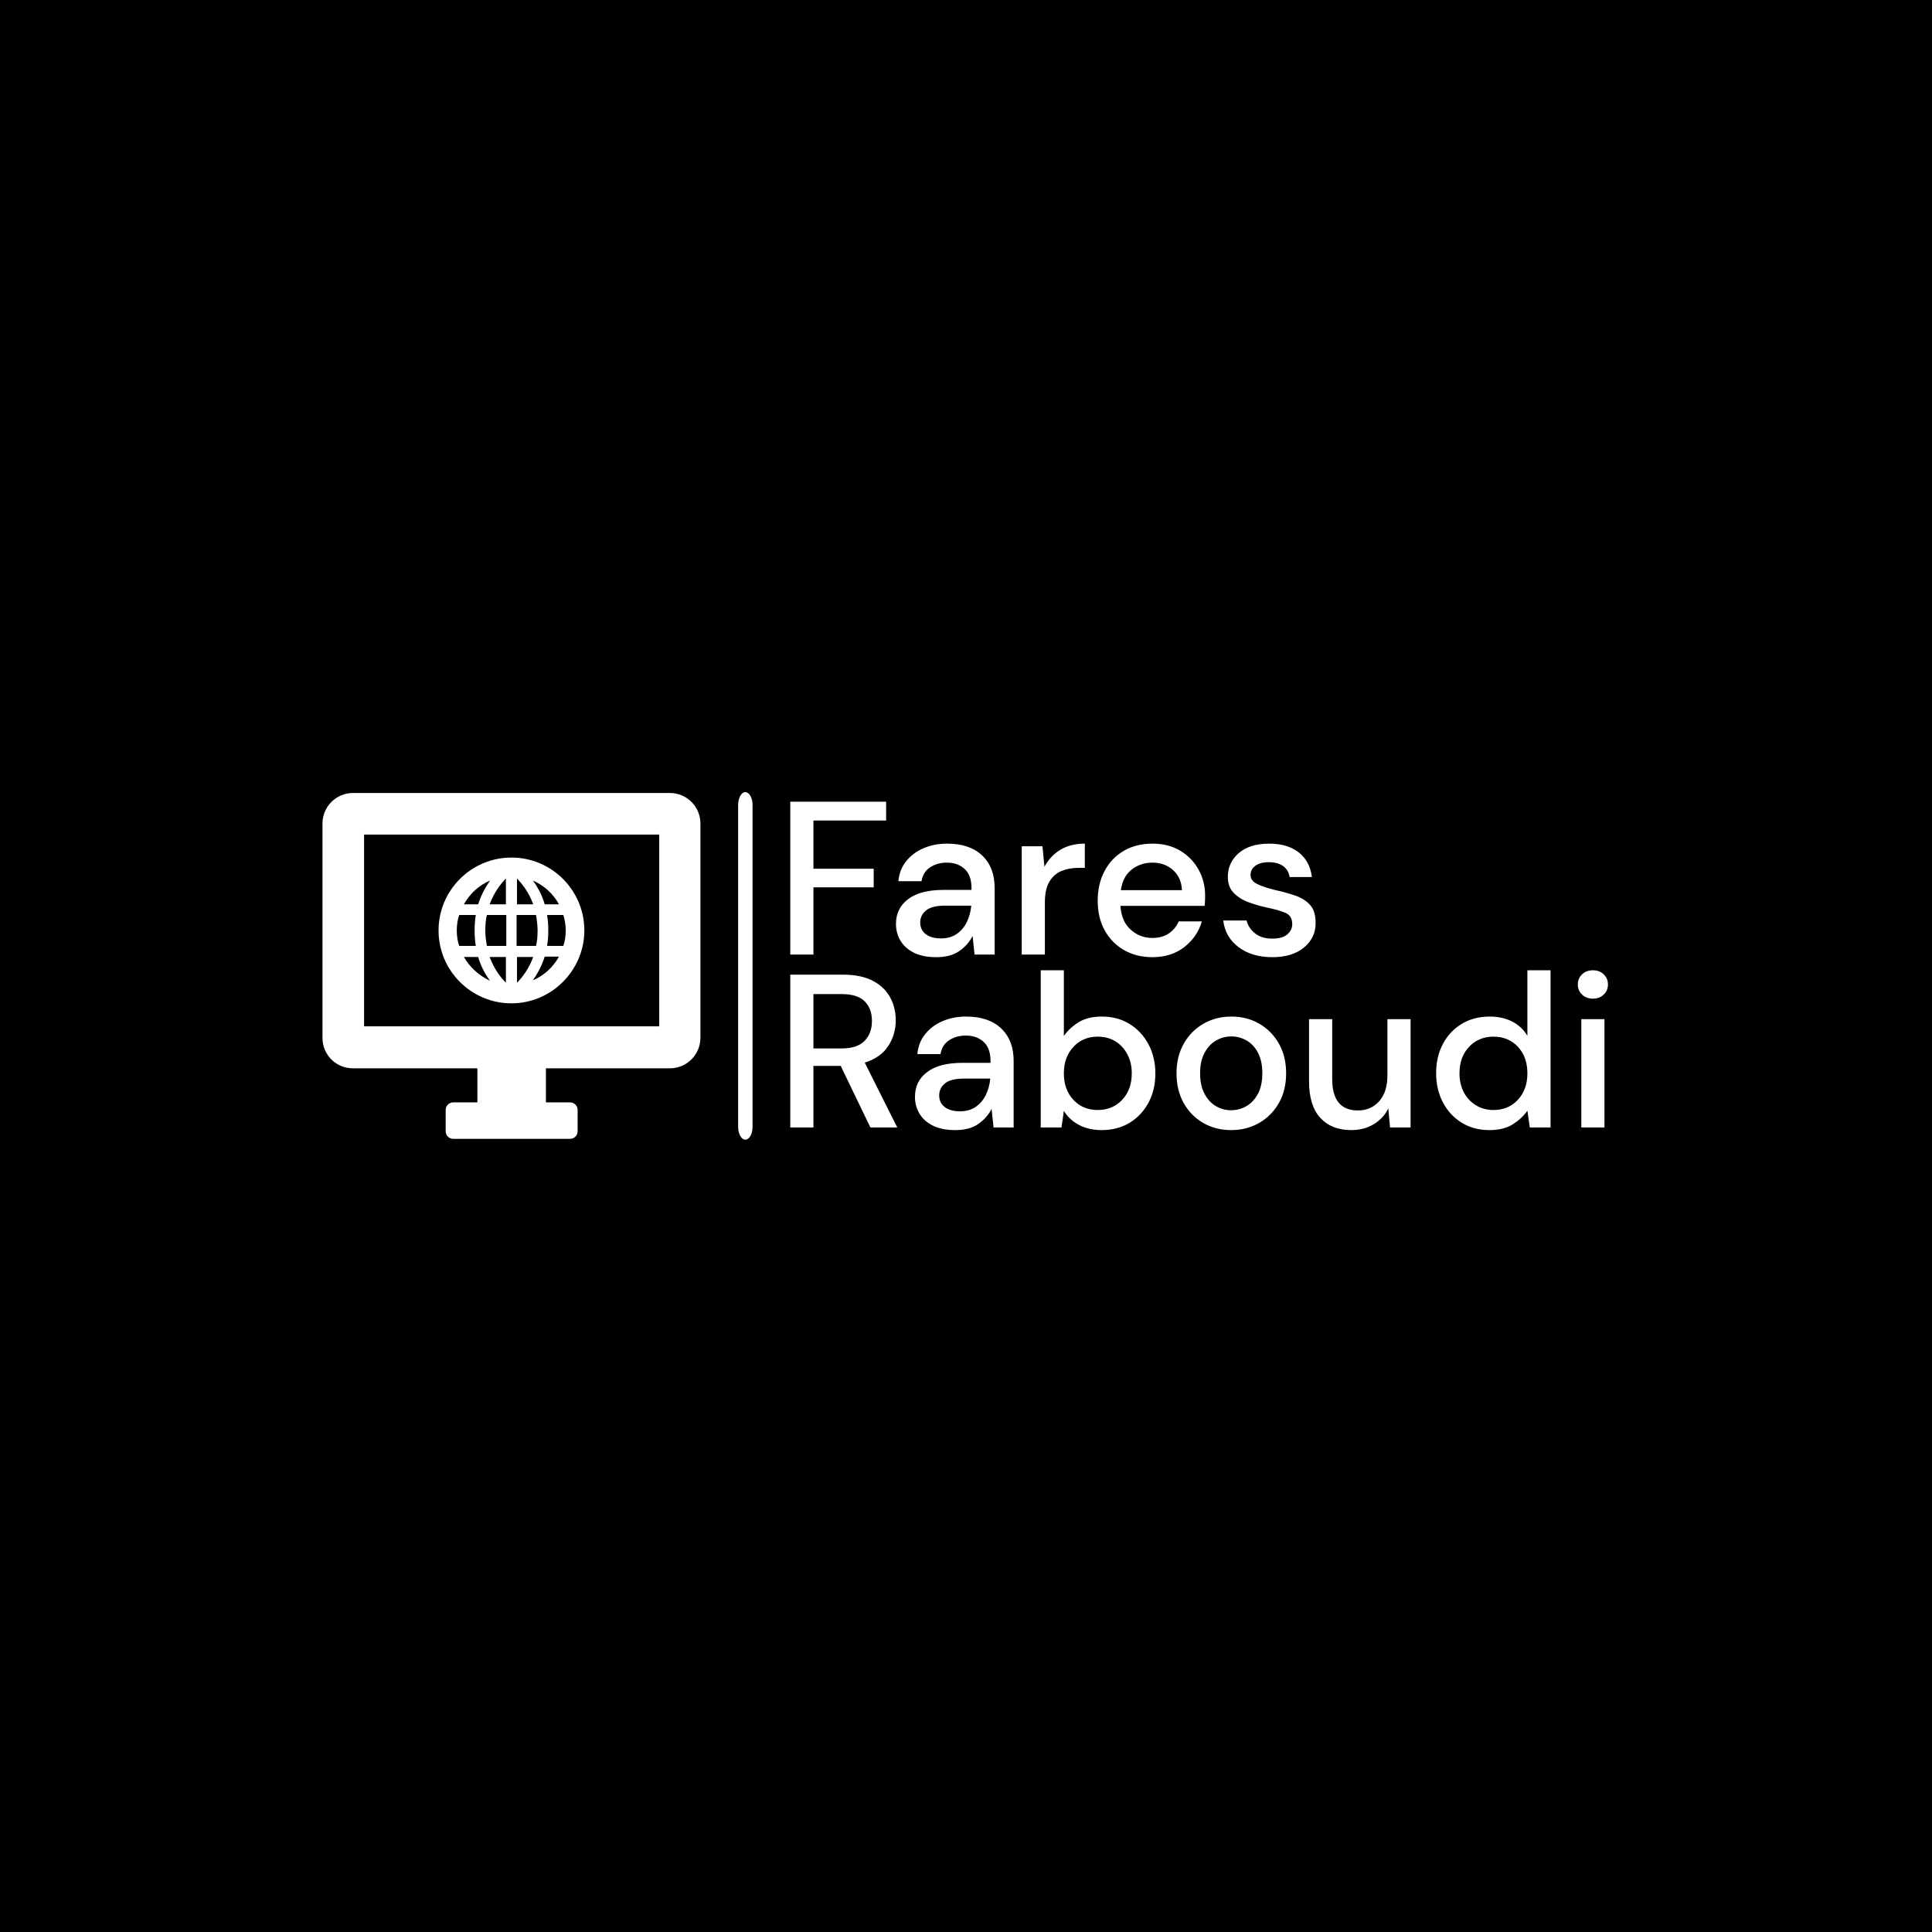
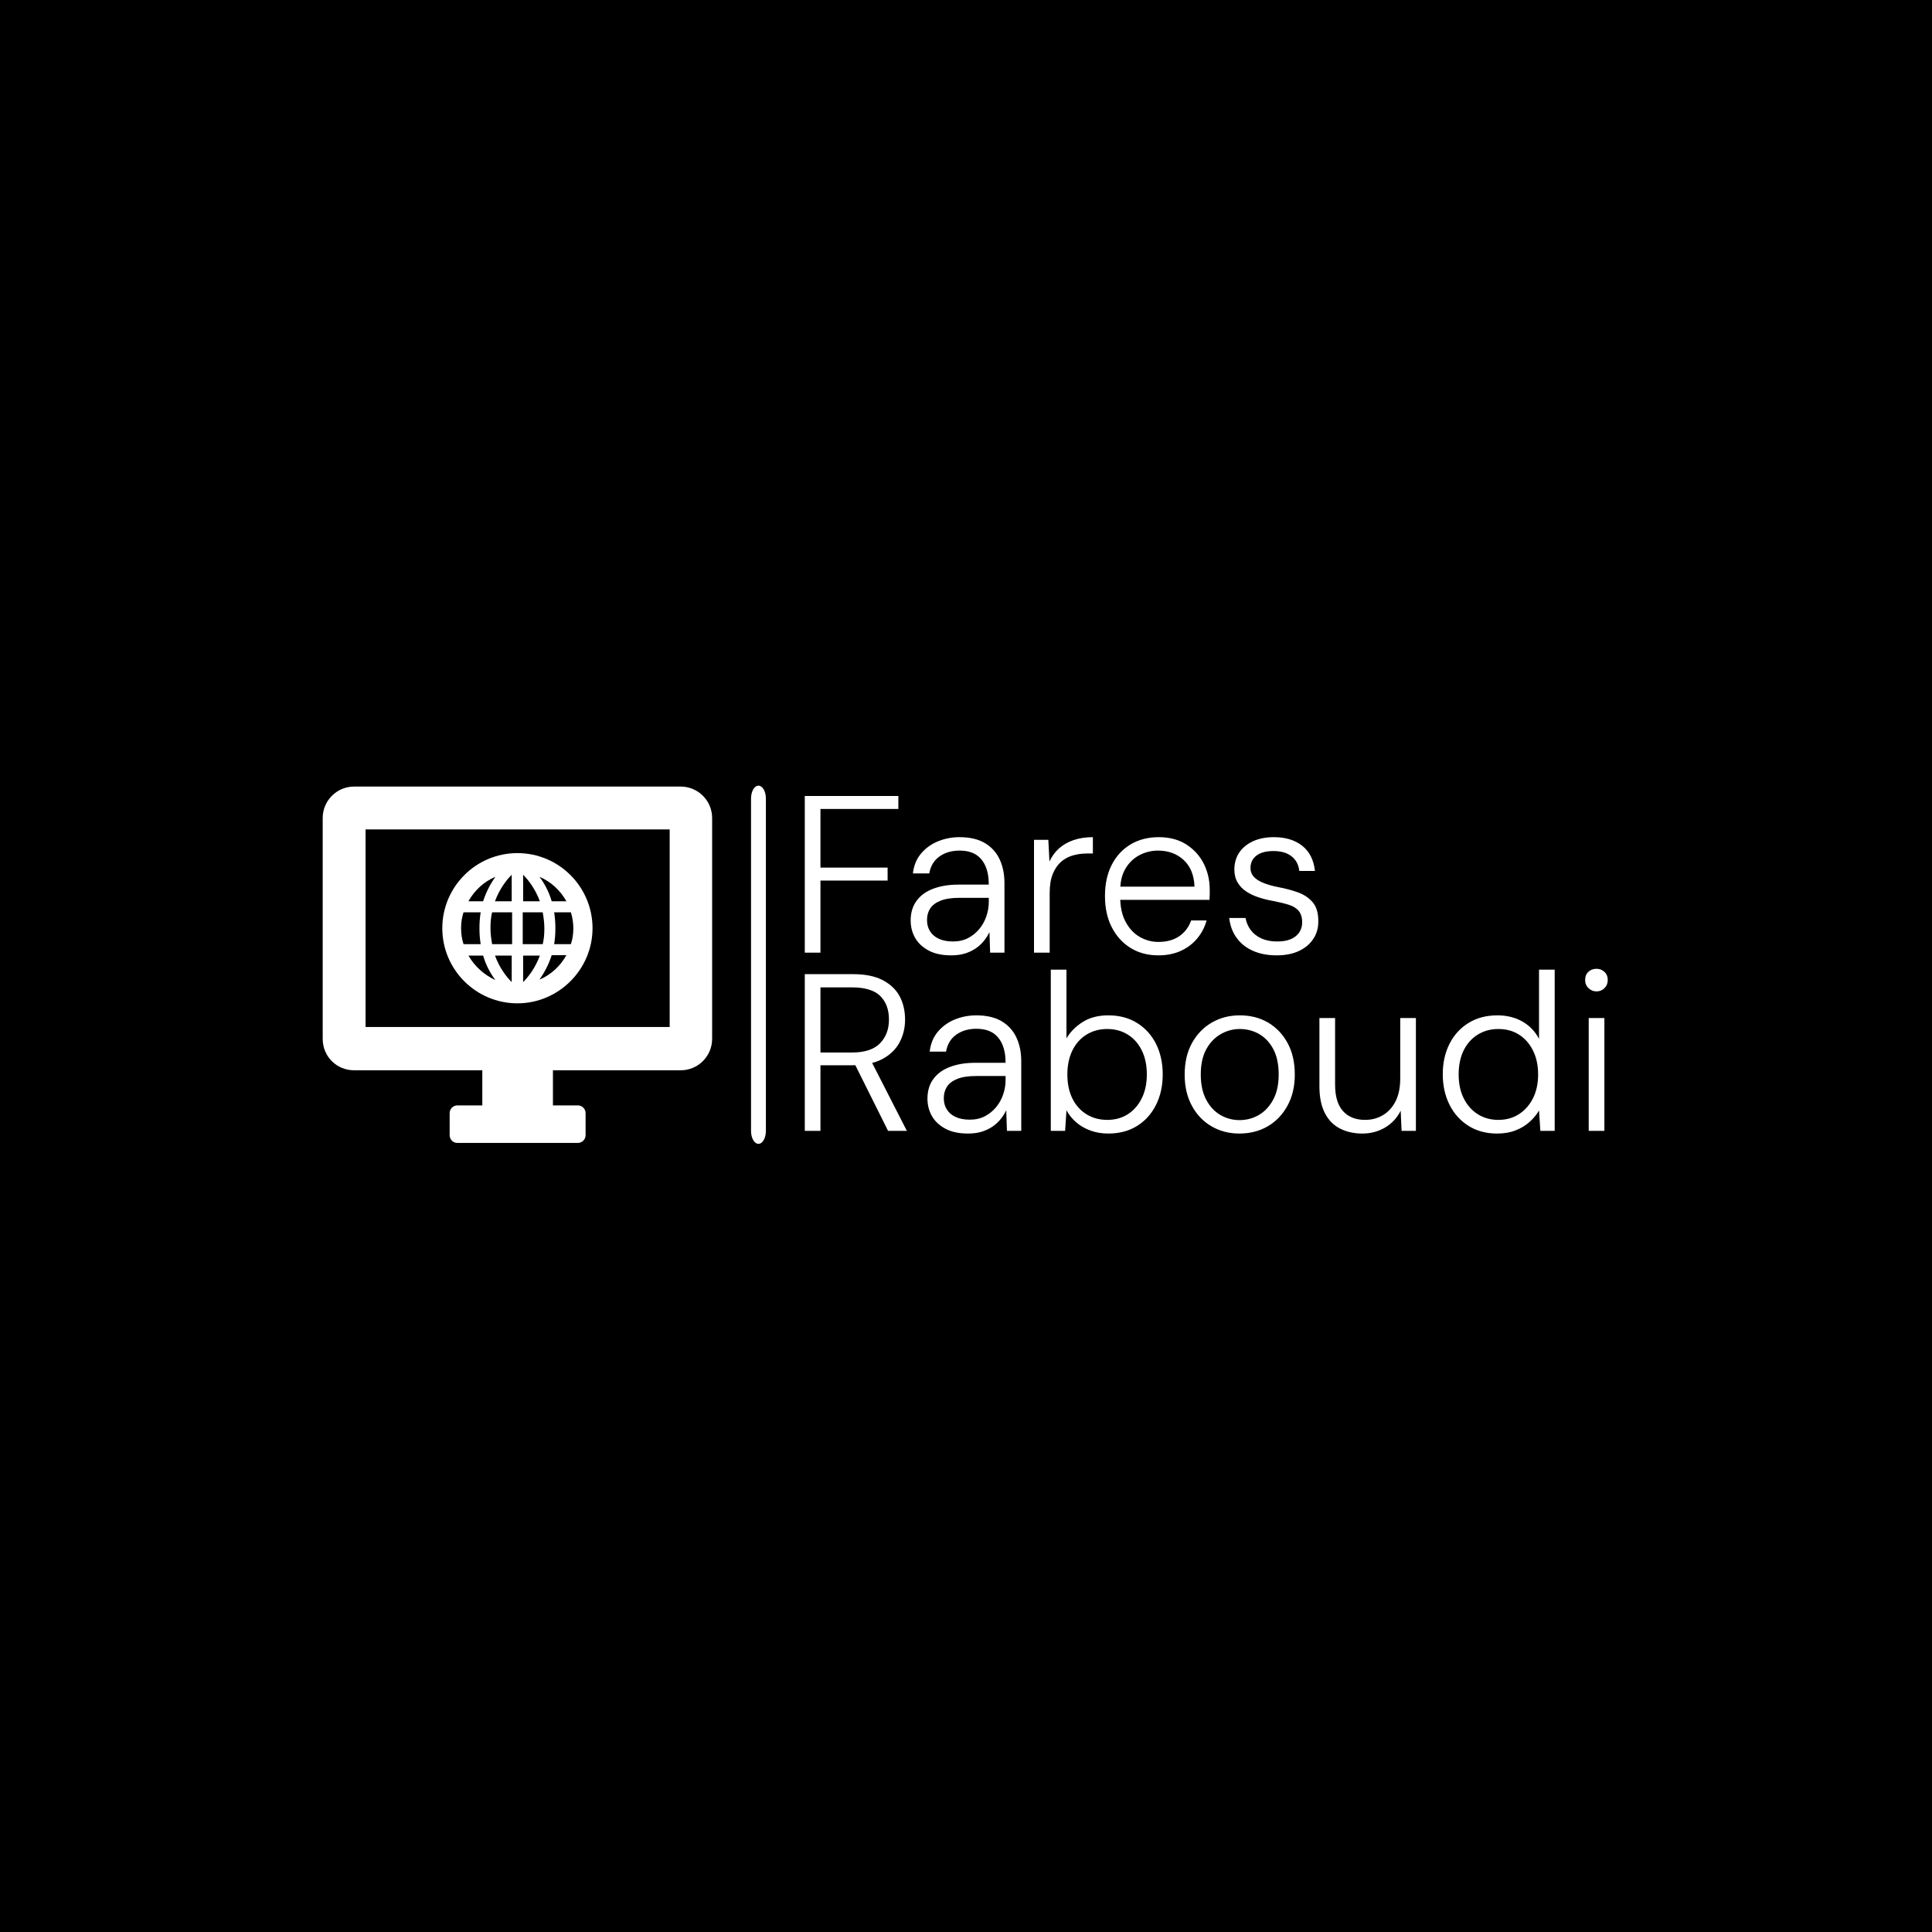
<svg xmlns="http://www.w3.org/2000/svg" version="1.1" width="1500" height="1500" viewBox="0 0 1500 1500">
  <rect width="1500" height="1500" fill="#000000" />
-   <g transform="matrix(0.6666667,0,0,0.6666667,249.3939,614.9279)">
-     <svg viewBox="0 0 396 107" data-background-color="#ffffff" preserveAspectRatio="xMidYMid meet" height="405" width="1500">
-       <g id="tight-bounds" transform="matrix(1,0,0,1,0.24,0.02859101)">
-         <svg viewBox="0 0 395.52 106.943" height="106.943" width="395.52">
+   <g transform="matrix(0.6666667,0,0,0.6666667,249.3939,609.0357)">
+     <svg viewBox="0 0 396 111" data-background-color="#ffffff" preserveAspectRatio="xMidYMid meet" height="420" width="1500">
+       <g id="tight-bounds" transform="matrix(1,0,0,1,0.24,0.38229)">
+         <svg viewBox="0 0 395.52 110.235" height="110.235" width="395.52">
          <g>
-             <svg viewBox="0 0 621.806 168.127" height="106.943" width="395.52">
+             <svg viewBox="0 0 632.985 176.419" height="110.235" width="395.52">
              <g>
-                 <rect width="6.972" height="168.127" x="201.063" y="0" fill="#ffffff" opacity="1" stroke-width="0" stroke="transparent" fill-opacity="1" class="rect-yte-0" data-fill-palette-color="primary" rx="1%" id="yte-0" data-palette-color="#111111" />
+                 <rect width="7.319" height="176.419" x="210.988" y="0" fill="#ffffff" opacity="1" stroke-width="0" stroke="transparent" fill-opacity="1" class="rect-yte-0" data-fill-palette-color="primary" rx="1%" id="yte-0" data-palette-color="#111111" />
              </g>
-               <g transform="matrix(1,0,0,1,226.2857,0.4182268)">
-                 <svg viewBox="0 0 395.52 167.291" height="167.291" width="395.52">
+               <g transform="matrix(1,0,0,1,237.4651,0.4388541)">
+                 <svg viewBox="0 0 395.52 175.542" height="175.542" width="395.52">
                  <g id="textblocktransform">
-                     <svg viewBox="0 0 395.52 167.291" height="167.291" width="395.52" id="textblock">
+                     <svg viewBox="0 0 395.52 175.542" height="175.542" width="395.52" id="textblock">
                      <g>
-                         <svg viewBox="0 0 395.52 167.291" height="167.291" width="395.52">
+                         <svg viewBox="0 0 395.52 175.542" height="175.542" width="395.52">
                          <g transform="matrix(1,0,0,1,0,0)">
-                             <svg width="395.52" viewBox="3.55 -35 187.25 75.2" height="167.291" data-palette-color="#111111">
+                             <svg width="395.52" viewBox="3.9 -35 179.35 75.4" height="175.542" data-palette-color="#111111">
                              <svg />
                              <svg />
                              <g class="wordmark-text-0" data-fill-palette-color="primary" id="text-0">
-                                 <path d="M8.85 0h-5.3v-35h21.95v4.3h-16.65v11.05h13.8v4.25h-13.8zM37 0.6v0c-2.1 0-3.833-0.35-5.2-1.05-1.367-0.7-2.383-1.627-3.05-2.78-0.667-1.147-1-2.403-1-3.77v0c0-2.4 0.933-4.3 2.8-5.7 1.867-1.4 4.533-2.1 8-2.1v0h6.5v-0.45c0-1.933-0.523-3.383-1.57-4.35-1.053-0.967-2.413-1.45-4.08-1.45v0c-1.467 0-2.74 0.357-3.82 1.07-1.087 0.72-1.747 1.78-1.98 3.18v0h-5.3c0.167-1.8 0.777-3.343 1.83-4.63 1.047-1.28 2.38-2.263 4-2.95 1.613-0.68 3.387-1.02 5.32-1.02v0c3.467 0 6.15 0.907 8.05 2.72 1.9 1.82 2.85 4.297 2.85 7.43v0 15.25h-4.6l-0.45-4.25c-0.7 1.367-1.717 2.517-3.05 3.45-1.333 0.933-3.083 1.4-5.25 1.4zM38.05-3.7v0c1.433 0 2.643-0.343 3.63-1.03 0.98-0.68 1.747-1.587 2.3-2.72 0.547-1.133 0.887-2.383 1.02-3.75v0h-5.9c-2.1 0-3.59 0.367-4.47 1.1-0.887 0.733-1.33 1.65-1.33 2.75v0c0 1.133 0.427 2.027 1.28 2.68 0.847 0.647 2.003 0.97 3.47 0.97zM61.85 0h-5.3v-24.8h4.75l0.45 4.7c0.867-1.633 2.077-2.927 3.63-3.88 1.547-0.947 3.42-1.42 5.62-1.42v0 5.55h-1.45c-1.467 0-2.773 0.24-3.92 0.72-1.153 0.487-2.07 1.303-2.75 2.45-0.687 1.153-1.03 2.747-1.03 4.78v0zM86.45 0.6v0c-2.433 0-4.593-0.543-6.48-1.63-1.88-1.08-3.353-2.587-4.42-4.52-1.067-1.933-1.6-4.183-1.6-6.75v0c0-2.6 0.527-4.883 1.58-6.85 1.047-1.967 2.51-3.5 4.39-4.6 1.887-1.1 4.08-1.65 6.58-1.65v0c2.433 0 4.55 0.54 6.35 1.62 1.8 1.087 3.2 2.53 4.2 4.33 1 1.8 1.5 3.783 1.5 5.95v0c0 0.333-0.007 0.69-0.02 1.07-0.02 0.387-0.047 0.813-0.08 1.28v0h-19.3c0.167 2.4 0.96 4.223 2.38 5.47 1.413 1.253 3.053 1.88 4.92 1.88v0c1.5 0 2.757-0.343 3.77-1.03 1.02-0.68 1.78-1.603 2.28-2.77v0h5.3c-0.667 2.333-1.99 4.283-3.97 5.85-1.987 1.567-4.447 2.35-7.38 2.35zM86.45-21.05v0c-1.767 0-3.333 0.523-4.7 1.57-1.367 1.053-2.2 2.63-2.5 4.73v0h14c-0.1-1.933-0.783-3.467-2.05-4.6-1.267-1.133-2.85-1.7-4.75-1.7zM113.95 0.6v0c-3.133 0-5.717-0.767-7.75-2.3-2.033-1.533-3.2-3.567-3.5-6.1v0h5.35c0.267 1.133 0.9 2.107 1.9 2.92 1 0.82 2.317 1.23 3.95 1.23v0c1.6 0 2.767-0.333 3.5-1 0.733-0.667 1.1-1.433 1.1-2.3v0c0-1.267-0.507-2.127-1.52-2.58-1.02-0.447-2.43-0.853-4.23-1.22v0c-1.4-0.3-2.79-0.7-4.17-1.2-1.387-0.5-2.537-1.21-3.45-2.13-0.92-0.913-1.38-2.153-1.38-3.72v0c0-2.167 0.833-3.977 2.5-5.43 1.667-1.447 4-2.17 7-2.17v0c2.767 0 5.01 0.667 6.73 2 1.713 1.333 2.72 3.217 3.02 5.65v0h-5.1c-0.167-1.067-0.657-1.9-1.47-2.5-0.82-0.6-1.913-0.9-3.28-0.9v0c-1.333 0-2.367 0.273-3.1 0.82-0.733 0.553-1.1 1.263-1.1 2.13v0c0 0.867 0.51 1.55 1.53 2.05 1.013 0.5 2.353 0.95 4.02 1.35v0c1.667 0.367 3.21 0.79 4.63 1.27 1.413 0.487 2.553 1.197 3.42 2.13 0.867 0.933 1.3 2.3 1.3 4.1v0c0.033 2.267-0.84 4.15-2.62 5.65-1.787 1.5-4.213 2.25-7.28 2.25z" fill="#ffffff" fill-rule="nonzero" stroke="none" stroke-width="1" stroke-linecap="butt" stroke-linejoin="miter" stroke-miterlimit="10" stroke-dasharray="" stroke-dashoffset="0" font-family="none" font-weight="none" font-size="none" text-anchor="none" style="mix-blend-mode: normal" data-fill-palette-color="primary" opacity="1" />
-                                 <path transform="translate(0,39.6)" d="M8.85 0h-5.3v-35h12.05c2.767 0 5.043 0.467 6.83 1.4 1.78 0.933 3.103 2.19 3.97 3.77 0.867 1.587 1.3 3.347 1.3 5.28v0c0 2.167-0.573 4.133-1.72 5.9-1.153 1.767-2.947 3.033-5.38 3.8v0l7.45 14.85h-6.15l-6.8-14.1h-6.25zM8.85-30.55v12.45h6.45c2.4 0 4.16-0.583 5.28-1.75 1.113-1.167 1.67-2.683 1.67-4.55v0c0-1.867-0.55-3.36-1.65-4.48-1.1-1.113-2.883-1.67-5.35-1.67v0zM41.35 0.6v0c-2.1 0-3.833-0.35-5.2-1.05-1.367-0.7-2.383-1.627-3.05-2.78-0.667-1.147-1-2.403-1-3.77v0c0-2.4 0.933-4.3 2.8-5.7 1.867-1.4 4.533-2.1 8-2.1v0h6.5v-0.45c0-1.933-0.523-3.383-1.57-4.35-1.053-0.967-2.413-1.45-4.08-1.45v0c-1.467 0-2.74 0.357-3.82 1.07-1.087 0.72-1.747 1.78-1.98 3.18v0h-5.3c0.167-1.8 0.777-3.343 1.83-4.63 1.047-1.28 2.38-2.263 4-2.95 1.613-0.68 3.387-1.02 5.32-1.02v0c3.467 0 6.15 0.907 8.05 2.72 1.9 1.82 2.85 4.297 2.85 7.43v0 15.25h-4.6l-0.45-4.25c-0.7 1.367-1.717 2.517-3.05 3.45-1.333 0.933-3.083 1.4-5.25 1.4zM42.4-3.7v0c1.433 0 2.643-0.343 3.63-1.03 0.98-0.68 1.747-1.587 2.3-2.72 0.547-1.133 0.887-2.383 1.02-3.75v0h-5.9c-2.1 0-3.59 0.367-4.47 1.1-0.887 0.733-1.33 1.65-1.33 2.75v0c0 1.133 0.427 2.027 1.28 2.68 0.847 0.647 2.003 0.97 3.47 0.97zM74.85 0.6v0c-1.933 0-3.64-0.383-5.12-1.15-1.487-0.767-2.663-1.85-3.53-3.25v0l-0.55 3.8h-4.75v-36h5.3v15.05c0.8-1.167 1.9-2.2 3.3-3.1 1.4-0.9 3.2-1.35 5.4-1.35v0c2.4 0 4.517 0.567 6.35 1.7 1.833 1.133 3.277 2.683 4.33 4.65 1.047 1.967 1.57 4.2 1.57 6.7v0c0 2.5-0.523 4.723-1.57 6.67-1.053 1.953-2.497 3.49-4.33 4.61-1.833 1.113-3.967 1.67-6.4 1.67zM73.95-4v0c2.267 0 4.133-0.777 5.6-2.33 1.467-1.547 2.2-3.57 2.2-6.07v0c0-1.633-0.333-3.083-1-4.35-0.667-1.267-1.583-2.26-2.75-2.98-1.167-0.713-2.517-1.07-4.05-1.07v0c-2.267 0-4.123 0.783-5.57 2.35-1.453 1.567-2.18 3.583-2.18 6.05v0c0 2.5 0.727 4.523 2.18 6.07 1.447 1.553 3.303 2.33 5.57 2.33zM104.5 0.6v0c-2.367 0-4.49-0.543-6.37-1.63-1.887-1.08-3.38-2.597-4.48-4.55-1.1-1.947-1.65-4.22-1.65-6.82v0c0-2.6 0.56-4.877 1.68-6.83 1.113-1.947 2.62-3.463 4.52-4.55 1.9-1.08 4.017-1.62 6.35-1.62v0c2.367 0 4.493 0.54 6.38 1.62 1.88 1.087 3.38 2.603 4.5 4.55 1.113 1.953 1.67 4.23 1.67 6.83v0c0 2.6-0.557 4.873-1.67 6.82-1.12 1.953-2.63 3.47-4.53 4.55-1.9 1.087-4.033 1.63-6.4 1.63zM104.5-3.95v0c1.267 0 2.443-0.317 3.53-0.95 1.08-0.633 1.953-1.577 2.62-2.83 0.667-1.247 1-2.803 1-4.67v0c0-1.867-0.323-3.423-0.97-4.67-0.653-1.253-1.52-2.197-2.6-2.83-1.087-0.633-2.263-0.95-3.53-0.95v0c-1.267 0-2.44 0.317-3.52 0.95-1.087 0.633-1.963 1.577-2.63 2.83-0.667 1.247-1 2.803-1 4.67v0c0 1.867 0.333 3.423 1 4.67 0.667 1.253 1.533 2.197 2.6 2.83 1.067 0.633 2.233 0.95 3.5 0.95zM132 0.6v0c-3 0-5.357-0.933-7.07-2.8-1.72-1.867-2.58-4.65-2.58-8.35v0-14.25h5.3v13.7c0 4.8 1.967 7.2 5.9 7.2v0c1.967 0 3.583-0.7 4.85-2.1 1.267-1.4 1.9-3.4 1.9-6v0-12.8h5.3v24.8h-4.7l-0.4-4.35c-0.767 1.533-1.89 2.74-3.37 3.62-1.487 0.887-3.197 1.33-5.13 1.33zM163.65 0.6v0c-2.4 0-4.517-0.567-6.35-1.7-1.833-1.133-3.267-2.683-4.3-4.65-1.033-1.967-1.55-4.2-1.55-6.7v0c0-2.5 0.517-4.727 1.55-6.68 1.033-1.947 2.473-3.48 4.32-4.6 1.853-1.113 3.98-1.67 6.38-1.67v0c1.967 0 3.693 0.383 5.18 1.15 1.48 0.767 2.637 1.85 3.47 3.25v0-15h5.3v36h-4.75l-0.55-3.85c-0.8 1.167-1.9 2.2-3.3 3.1-1.4 0.9-3.2 1.35-5.4 1.35zM164.6-4v0c2.267 0 4.127-0.783 5.58-2.35 1.447-1.567 2.17-3.583 2.17-6.05v0c0-2.5-0.723-4.527-2.17-6.08-1.453-1.547-3.313-2.32-5.58-2.32v0c-2.267 0-4.133 0.773-5.6 2.32-1.467 1.553-2.2 3.58-2.2 6.08v0c0 1.633 0.333 3.083 1 4.35 0.667 1.267 1.59 2.257 2.77 2.97 1.187 0.72 2.53 1.08 4.03 1.08zM187.35-29.5v0c-1 0-1.823-0.31-2.47-0.93-0.653-0.613-0.98-1.387-0.98-2.32v0c0-0.933 0.327-1.71 0.98-2.33 0.647-0.613 1.47-0.92 2.47-0.92v0c1 0 1.823 0.307 2.47 0.92 0.653 0.62 0.98 1.397 0.98 2.33v0c0 0.933-0.327 1.707-0.98 2.32-0.647 0.62-1.47 0.93-2.47 0.93zM190 0h-5.3v-24.8h5.3z" fill="#ffffff" fill-rule="nonzero" stroke="none" stroke-width="1" stroke-linecap="butt" stroke-linejoin="miter" stroke-miterlimit="10" stroke-dasharray="" stroke-dashoffset="0" font-family="none" font-weight="none" font-size="none" text-anchor="none" style="mix-blend-mode: normal" data-fill-palette-color="primary" opacity="1" />
+                                 <path d="M7.4 0h-3.5v-35h20.9v2.9h-17.4v13.1h15v2.9h-15zM36.6 0.6v0c-2.033 0-3.727-0.367-5.08-1.1-1.347-0.733-2.347-1.683-3-2.85-0.647-1.167-0.97-2.45-0.97-3.85v0c0-1.733 0.443-3.2 1.33-4.4 0.88-1.2 2.13-2.1 3.75-2.7 1.613-0.6 3.47-0.9 5.57-0.9v0h6.8c0-1.633-0.25-3.017-0.75-4.15-0.5-1.133-1.223-1.993-2.17-2.58-0.953-0.58-2.163-0.87-3.63-0.87v0c-1.733 0-3.217 0.433-4.45 1.3-1.233 0.867-2 2.133-2.3 3.8v0h-3.65c0.2-1.767 0.81-3.25 1.83-4.45 1.013-1.2 2.277-2.11 3.79-2.73 1.52-0.613 3.113-0.92 4.78-0.92v0c2.3 0 4.193 0.44 5.68 1.32 1.48 0.887 2.577 2.097 3.29 3.63 0.72 1.533 1.08 3.3 1.08 5.3v0 15.55h-3.2l-0.15-4.6v0c-0.333 0.7-0.757 1.367-1.27 2-0.52 0.633-1.12 1.183-1.8 1.65-0.687 0.467-1.48 0.843-2.38 1.13-0.9 0.28-1.933 0.42-3.1 0.42zM37-2.5v0c1.267 0 2.383-0.25 3.35-0.75 0.967-0.5 1.8-1.167 2.5-2 0.7-0.833 1.233-1.783 1.6-2.85 0.367-1.067 0.55-2.15 0.55-3.25v0-0.9h-6.55c-1.767 0-3.183 0.217-4.25 0.65-1.067 0.433-1.833 1.017-2.3 1.75-0.467 0.733-0.7 1.583-0.7 2.55v0c0 0.967 0.227 1.807 0.68 2.52 0.447 0.72 1.103 1.28 1.97 1.68 0.867 0.4 1.917 0.6 3.15 0.6zM58.6 0h-3.5v-25.2h3.2l0.25 4.85v0c0.533-1.167 1.25-2.15 2.15-2.95 0.9-0.8 1.983-1.417 3.25-1.85 1.267-0.433 2.7-0.65 4.3-0.65v0 3.65h-1.35c-1.067 0-2.1 0.14-3.1 0.42-1 0.287-1.883 0.763-2.65 1.43-0.767 0.667-1.383 1.567-1.85 2.7-0.467 1.133-0.7 2.55-0.7 4.25v0zM82.85 0.6v0c-2.333 0-4.393-0.55-6.18-1.65-1.78-1.1-3.18-2.643-4.2-4.63-1.013-1.98-1.52-4.303-1.52-6.97v0c0-2.667 0.5-4.983 1.5-6.95 1-1.967 2.407-3.493 4.22-4.58 1.82-1.08 3.913-1.62 6.28-1.62v0c2.433 0 4.5 0.55 6.2 1.65 1.7 1.1 2.993 2.533 3.88 4.3 0.88 1.767 1.32 3.7 1.32 5.8v0c0 0.333 0 0.673 0 1.02 0 0.353-0.017 0.763-0.05 1.23v0h-20.7v-2.95h17.35c-0.1-2.567-0.907-4.55-2.42-5.95-1.52-1.4-3.43-2.1-5.73-2.1v0c-1.467 0-2.85 0.34-4.15 1.02-1.3 0.687-2.34 1.687-3.12 3-0.787 1.32-1.18 2.98-1.18 4.98v0 1.3c0 2.267 0.41 4.15 1.23 5.65 0.813 1.5 1.87 2.617 3.17 3.35 1.3 0.733 2.667 1.1 4.1 1.1v0c1.9 0 3.467-0.427 4.7-1.28 1.233-0.847 2.117-2.02 2.65-3.52v0h3.45c-0.4 1.467-1.083 2.79-2.05 3.97-0.967 1.187-2.183 2.12-3.65 2.8-1.467 0.687-3.167 1.03-5.1 1.03zM109.3 0.6v0c-2 0-3.757-0.333-5.27-1-1.52-0.667-2.737-1.627-3.65-2.88-0.92-1.247-1.48-2.737-1.68-4.47v0h3.65c0.167 0.967 0.54 1.85 1.12 2.65 0.587 0.8 1.38 1.433 2.38 1.9 1 0.467 2.183 0.7 3.55 0.7v0c1.267 0 2.31-0.183 3.13-0.55 0.813-0.367 1.43-0.877 1.85-1.53 0.413-0.647 0.62-1.37 0.62-2.17v0c0-1.1-0.26-1.96-0.78-2.58-0.513-0.613-1.253-1.07-2.22-1.37-0.967-0.3-2.133-0.583-3.5-0.85v0c-1.133-0.2-2.207-0.467-3.22-0.8-1.02-0.333-1.937-0.767-2.75-1.3-0.82-0.533-1.47-1.21-1.95-2.03-0.487-0.813-0.73-1.77-0.73-2.87v0c0-1.433 0.357-2.693 1.07-3.78 0.72-1.08 1.747-1.93 3.08-2.55 1.333-0.613 2.9-0.92 4.7-0.92v0c2.567 0 4.667 0.64 6.3 1.92 1.633 1.287 2.583 3.163 2.85 5.63v0h-3.5c-0.133-1.367-0.7-2.45-1.7-3.25-1-0.8-2.35-1.2-4.05-1.2v0c-1.667 0-2.94 0.34-3.82 1.02-0.887 0.687-1.33 1.613-1.33 2.78v0c0 0.733 0.233 1.367 0.7 1.9 0.467 0.533 1.157 0.99 2.07 1.37 0.92 0.387 2.047 0.713 3.38 0.98v0c1.6 0.3 3.077 0.69 4.43 1.17 1.347 0.487 2.447 1.22 3.3 2.2 0.847 0.987 1.27 2.38 1.27 4.18v0c0.033 1.5-0.333 2.833-1.1 4-0.767 1.167-1.84 2.073-3.22 2.72-1.387 0.653-3.047 0.98-4.98 0.98z" fill="#ffffff" fill-rule="nonzero" stroke="none" stroke-width="1" stroke-linecap="butt" stroke-linejoin="miter" stroke-miterlimit="10" stroke-dasharray="" stroke-dashoffset="0" font-family="none" font-weight="none" font-size="none" text-anchor="none" style="mix-blend-mode: normal" data-fill-palette-color="primary" opacity="1" />
+                                 <path transform="translate(0,39.8)" d="M7.4 0h-3.5v-35h10.8c2.7 0 4.91 0.45 6.63 1.35 1.713 0.9 2.97 2.107 3.77 3.62 0.8 1.52 1.2 3.247 1.2 5.18v0c0 1.867-0.417 3.573-1.25 5.12-0.833 1.553-2.117 2.787-3.85 3.7-1.733 0.92-3.983 1.38-6.75 1.38v0h-7.05zM26.7 0h-4.2l-7.85-15.75h4zM7.4-32.05v14.55h7.05c2.833 0 4.917-0.683 6.25-2.05 1.333-1.367 2-3.133 2-5.3v0c0-2.233-0.65-3.993-1.95-5.28-1.3-1.28-3.417-1.92-6.35-1.92v0zM40.35 0.6v0c-2.033 0-3.727-0.367-5.08-1.1-1.347-0.733-2.347-1.683-3-2.85-0.647-1.167-0.97-2.45-0.97-3.85v0c0-1.733 0.443-3.2 1.33-4.4 0.88-1.2 2.13-2.1 3.75-2.7 1.613-0.6 3.47-0.9 5.57-0.9v0h6.8c0-1.633-0.25-3.017-0.75-4.15-0.5-1.133-1.223-1.993-2.17-2.58-0.953-0.58-2.163-0.87-3.63-0.87v0c-1.733 0-3.217 0.433-4.45 1.3-1.233 0.867-2 2.133-2.3 3.8v0h-3.65c0.2-1.767 0.81-3.25 1.83-4.45 1.013-1.2 2.277-2.11 3.79-2.73 1.52-0.613 3.113-0.92 4.78-0.92v0c2.3 0 4.193 0.44 5.68 1.32 1.48 0.887 2.577 2.097 3.29 3.63 0.72 1.533 1.08 3.3 1.08 5.3v0 15.55h-3.2l-0.15-4.6v0c-0.333 0.7-0.757 1.367-1.27 2-0.52 0.633-1.12 1.183-1.8 1.65-0.687 0.467-1.48 0.843-2.38 1.13-0.9 0.28-1.933 0.42-3.1 0.42zM40.75-2.5v0c1.267 0 2.383-0.25 3.35-0.75 0.967-0.5 1.8-1.167 2.5-2 0.7-0.833 1.233-1.783 1.6-2.85 0.367-1.067 0.55-2.15 0.55-3.25v0-0.9h-6.55c-1.767 0-3.183 0.217-4.25 0.65-1.067 0.433-1.833 1.017-2.3 1.75-0.467 0.733-0.7 1.583-0.7 2.55v0c0 0.967 0.227 1.807 0.68 2.52 0.447 0.72 1.103 1.28 1.97 1.68 0.867 0.4 1.917 0.6 3.15 0.6zM71.7 0.6v0c-1.467 0-2.81-0.227-4.03-0.68-1.213-0.447-2.27-1.063-3.17-1.85-0.9-0.78-1.617-1.67-2.15-2.67v0 0l-0.3 4.6h-3.2v-36h3.5v15.35c0.833-1.433 2.033-2.65 3.6-3.65 1.567-1 3.483-1.5 5.75-1.5v0c2.467 0 4.617 0.573 6.45 1.72 1.833 1.153 3.243 2.72 4.23 4.7 0.98 1.987 1.47 4.247 1.47 6.78v0c0 2.533-0.5 4.8-1.5 6.8-1 2-2.407 3.567-4.22 4.7-1.82 1.133-3.963 1.7-6.43 1.7zM71.45-2.45v0c1.767 0 3.31-0.427 4.63-1.28 1.313-0.847 2.343-2.03 3.09-3.55 0.753-1.513 1.13-3.287 1.13-5.32v0c0-2.067-0.377-3.86-1.13-5.38-0.747-1.513-1.787-2.687-3.12-3.52-1.333-0.833-2.867-1.25-4.6-1.25v0c-1.733 0-3.273 0.417-4.62 1.25-1.353 0.833-2.407 2.017-3.16 3.55-0.747 1.533-1.12 3.317-1.12 5.35v0c0 2.067 0.373 3.857 1.12 5.37 0.753 1.52 1.807 2.697 3.16 3.53 1.347 0.833 2.887 1.25 4.62 1.25zM100.95 0.6v0c-2.3 0-4.377-0.543-6.23-1.63-1.847-1.08-3.303-2.613-4.37-4.6-1.067-1.98-1.6-4.287-1.6-6.92v0c0-2.733 0.543-5.083 1.63-7.05 1.08-1.967 2.553-3.493 4.42-4.58 1.867-1.08 3.95-1.62 6.25-1.62v0c2.4 0 4.517 0.54 6.35 1.62 1.833 1.087 3.283 2.613 4.35 4.58 1.067 1.967 1.6 4.317 1.6 7.05v0c0 2.633-0.543 4.94-1.63 6.92-1.08 1.987-2.543 3.52-4.39 4.6-1.853 1.087-3.98 1.63-6.38 1.63zM101-2.4v0c1.567 0 3.01-0.383 4.33-1.15 1.313-0.767 2.38-1.91 3.2-3.43 0.813-1.513 1.22-3.387 1.22-5.62v0c0-2.267-0.4-4.15-1.2-5.65-0.8-1.5-1.857-2.627-3.17-3.38-1.32-0.747-2.763-1.12-4.33-1.12v0c-1.5 0-2.917 0.383-4.25 1.15-1.333 0.767-2.407 1.89-3.22 3.37-0.82 1.487-1.23 3.363-1.23 5.63v0c0 2.233 0.4 4.107 1.2 5.62 0.8 1.52 1.857 2.663 3.17 3.43 1.32 0.767 2.747 1.15 4.28 1.15zM128.45 0.6v0c-1.9 0-3.577-0.377-5.03-1.13-1.447-0.747-2.57-1.903-3.37-3.47-0.8-1.567-1.2-3.55-1.2-5.95v0-15.25h3.5v14.85c0 2.667 0.593 4.65 1.78 5.95 1.18 1.3 2.82 1.95 4.92 1.95v0c1.5 0 2.84-0.36 4.02-1.08 1.187-0.713 2.123-1.753 2.81-3.12 0.68-1.367 1.02-3.05 1.02-5.05v0-13.5h3.5v25.2h-3.2l-0.2-4.5v0c-0.8 1.6-1.957 2.85-3.47 3.75-1.52 0.9-3.213 1.35-5.08 1.35zM158.55 0.6v0c-2.467 0-4.607-0.577-6.42-1.73-1.82-1.147-3.23-2.72-4.23-4.72-1-2-1.5-4.267-1.5-6.8v0c0-2.533 0.5-4.793 1.5-6.78 1-1.98 2.417-3.537 4.25-4.67 1.833-1.133 3.983-1.7 6.45-1.7v0c2.1 0 3.957 0.457 5.57 1.37 1.62 0.92 2.863 2.213 3.73 3.88v0-15.45h3.5v36h-3.2l-0.3-4.55v0c-0.5 0.867-1.183 1.7-2.05 2.5-0.867 0.8-1.91 1.44-3.13 1.92-1.213 0.487-2.603 0.73-4.17 0.73zM158.8-2.45v0c1.767 0 3.307-0.427 4.62-1.28 1.32-0.847 2.363-2.03 3.13-3.55 0.767-1.513 1.15-3.287 1.15-5.32v0c0-2.033-0.383-3.817-1.15-5.35-0.767-1.533-1.81-2.717-3.13-3.55-1.313-0.833-2.853-1.25-4.62-1.25v0c-1.7 0-3.227 0.417-4.58 1.25-1.347 0.833-2.397 2.007-3.15 3.52-0.747 1.52-1.12 3.313-1.12 5.38v0c0 2.067 0.383 3.857 1.15 5.37 0.767 1.52 1.817 2.697 3.15 3.53 1.333 0.833 2.85 1.25 4.55 1.25zM182.5 0h-3.5v-25.2h3.5zM180.75-31.15v0c-0.7 0-1.3-0.243-1.8-0.73-0.5-0.48-0.75-1.087-0.75-1.82v0c0-0.767 0.24-1.373 0.72-1.82 0.487-0.453 1.097-0.68 1.83-0.68v0c0.667 0 1.25 0.227 1.75 0.68 0.5 0.447 0.75 1.053 0.75 1.82v0c0 0.733-0.243 1.34-0.73 1.82-0.48 0.487-1.07 0.73-1.77 0.73z" fill="#ffffff" fill-rule="nonzero" stroke="none" stroke-width="1" stroke-linecap="butt" stroke-linejoin="miter" stroke-miterlimit="10" stroke-dasharray="" stroke-dashoffset="0" font-family="none" font-weight="none" font-size="none" text-anchor="none" style="mix-blend-mode: normal" data-fill-palette-color="primary" opacity="1" />
                              </g>
                            </svg>
                          </g>
                        </svg>
                      </g>
                    </svg>
                  </g>
                </svg>
              </g>
-               <g transform="matrix(1,0,0,1,0,0.4182268)">
-                 <svg viewBox="0 0 182.813 167.291" height="167.291" width="182.813">
+               <g transform="matrix(1,0,0,1,0,0.4388541)">
+                 <svg viewBox="0 0 191.829 175.542" height="175.542" width="191.829">
                  <g>
-                     <svg version="1.1" x="0" y="0" viewBox="2.3 6.4 95.4 87.3" enable-background="new 0 0 100 100" xml:space="preserve" height="167.291" width="182.813" class="icon-icon-0" data-fill-palette-color="accent" id="icon-0">
+                     <svg version="1.1" x="0" y="0" viewBox="2.3 6.4 95.4 87.3" enable-background="new 0 0 100 100" xml:space="preserve" height="175.542" width="191.829" class="icon-icon-0" data-fill-palette-color="accent" id="icon-0">
                      <g fill="#111111" data-fill-palette-color="accent">
                        <g fill="#111111" data-fill-palette-color="accent">
                          <path d="M10 75.9H41.4V84.5H35.3C34.3 84.5 33.4 85.3 33.4 86.4V91.8C33.4 92.8 34.2 93.7 35.3 93.7H64.8C65.8 93.7 66.7 92.9 66.7 91.8V86.4C66.7 85.4 65.9 84.5 64.8 84.5H58.7V75.9H90C94.3 75.9 97.7 72.4 97.7 68.2V14.1C97.7 9.8 94.2 6.4 90 6.4H10C5.7 6.4 2.3 9.9 2.3 14.1V68.2C2.3 72.5 5.7 75.9 10 75.9M12.8 16.9H87.3V65.3H12.8zM50 22.7C39.8 22.7 31.6 31 31.6 41.1 31.6 51.3 39.9 59.5 50 59.5S68.4 51.2 68.4 41.1 60.2 22.7 50 22.7M44.6 28.5C43.5 30.1 42.4 32 41.6 34.5H38C39.5 31.8 41.8 29.7 44.6 28.5M36.8 45C36.4 43.8 36.2 42.5 36.2 41.1S36.4 38.4 36.8 37.2H41C40.8 38.4 40.7 39.7 40.7 41.1S40.8 43.8 41 45zM38 47.8H41.6C42.3 50.2 43.4 52.2 44.6 53.8 41.8 52.5 39.5 50.4 38 47.8M48.6 54.3C47.3 53 45.6 50.8 44.5 47.8H48.6zM48.6 45H43.8C43.6 43.8 43.4 42.5 43.4 41.1S43.5 38.4 43.8 37.2H48.7V45zM48.6 34.5H44.5C45.6 31.5 47.3 29.3 48.6 28zM62 34.5H58.4C57.7 32.1 56.6 30.1 55.4 28.5 58.2 29.7 60.5 31.8 62 34.5M51.4 28C52.7 29.3 54.4 31.5 55.5 34.5H51.4zM51.4 37.2H56.2C56.4 38.4 56.6 39.7 56.6 41.1S56.5 43.8 56.2 45H51.3V37.2zM51.4 47.8H55.5C54.4 50.8 52.7 53 51.4 54.3zM55.4 53.7C56.5 52.1 57.6 50.2 58.4 47.7H62C60.5 50.4 58.2 52.5 55.4 53.7M63.7 41.1C63.7 42.5 63.5 43.8 63.1 45H59C59.2 43.8 59.3 42.5 59.3 41.1S59.2 38.4 59 37.2H63.1C63.5 38.5 63.7 39.8 63.7 41.1" fill="#ffffff" data-fill-palette-color="accent" />
                        </g>
                      </g>
                    </svg>
                    <g />
                  </g>
                </svg>
              </g>
            </svg>
          </g>
          <defs />
        </svg>
-         <rect width="395.52" height="106.943" fill="none" stroke="none" visibility="hidden" />
+         <rect width="395.52" height="110.235" fill="none" stroke="none" visibility="hidden" />
      </g>
    </svg>
  </g>
</svg>
